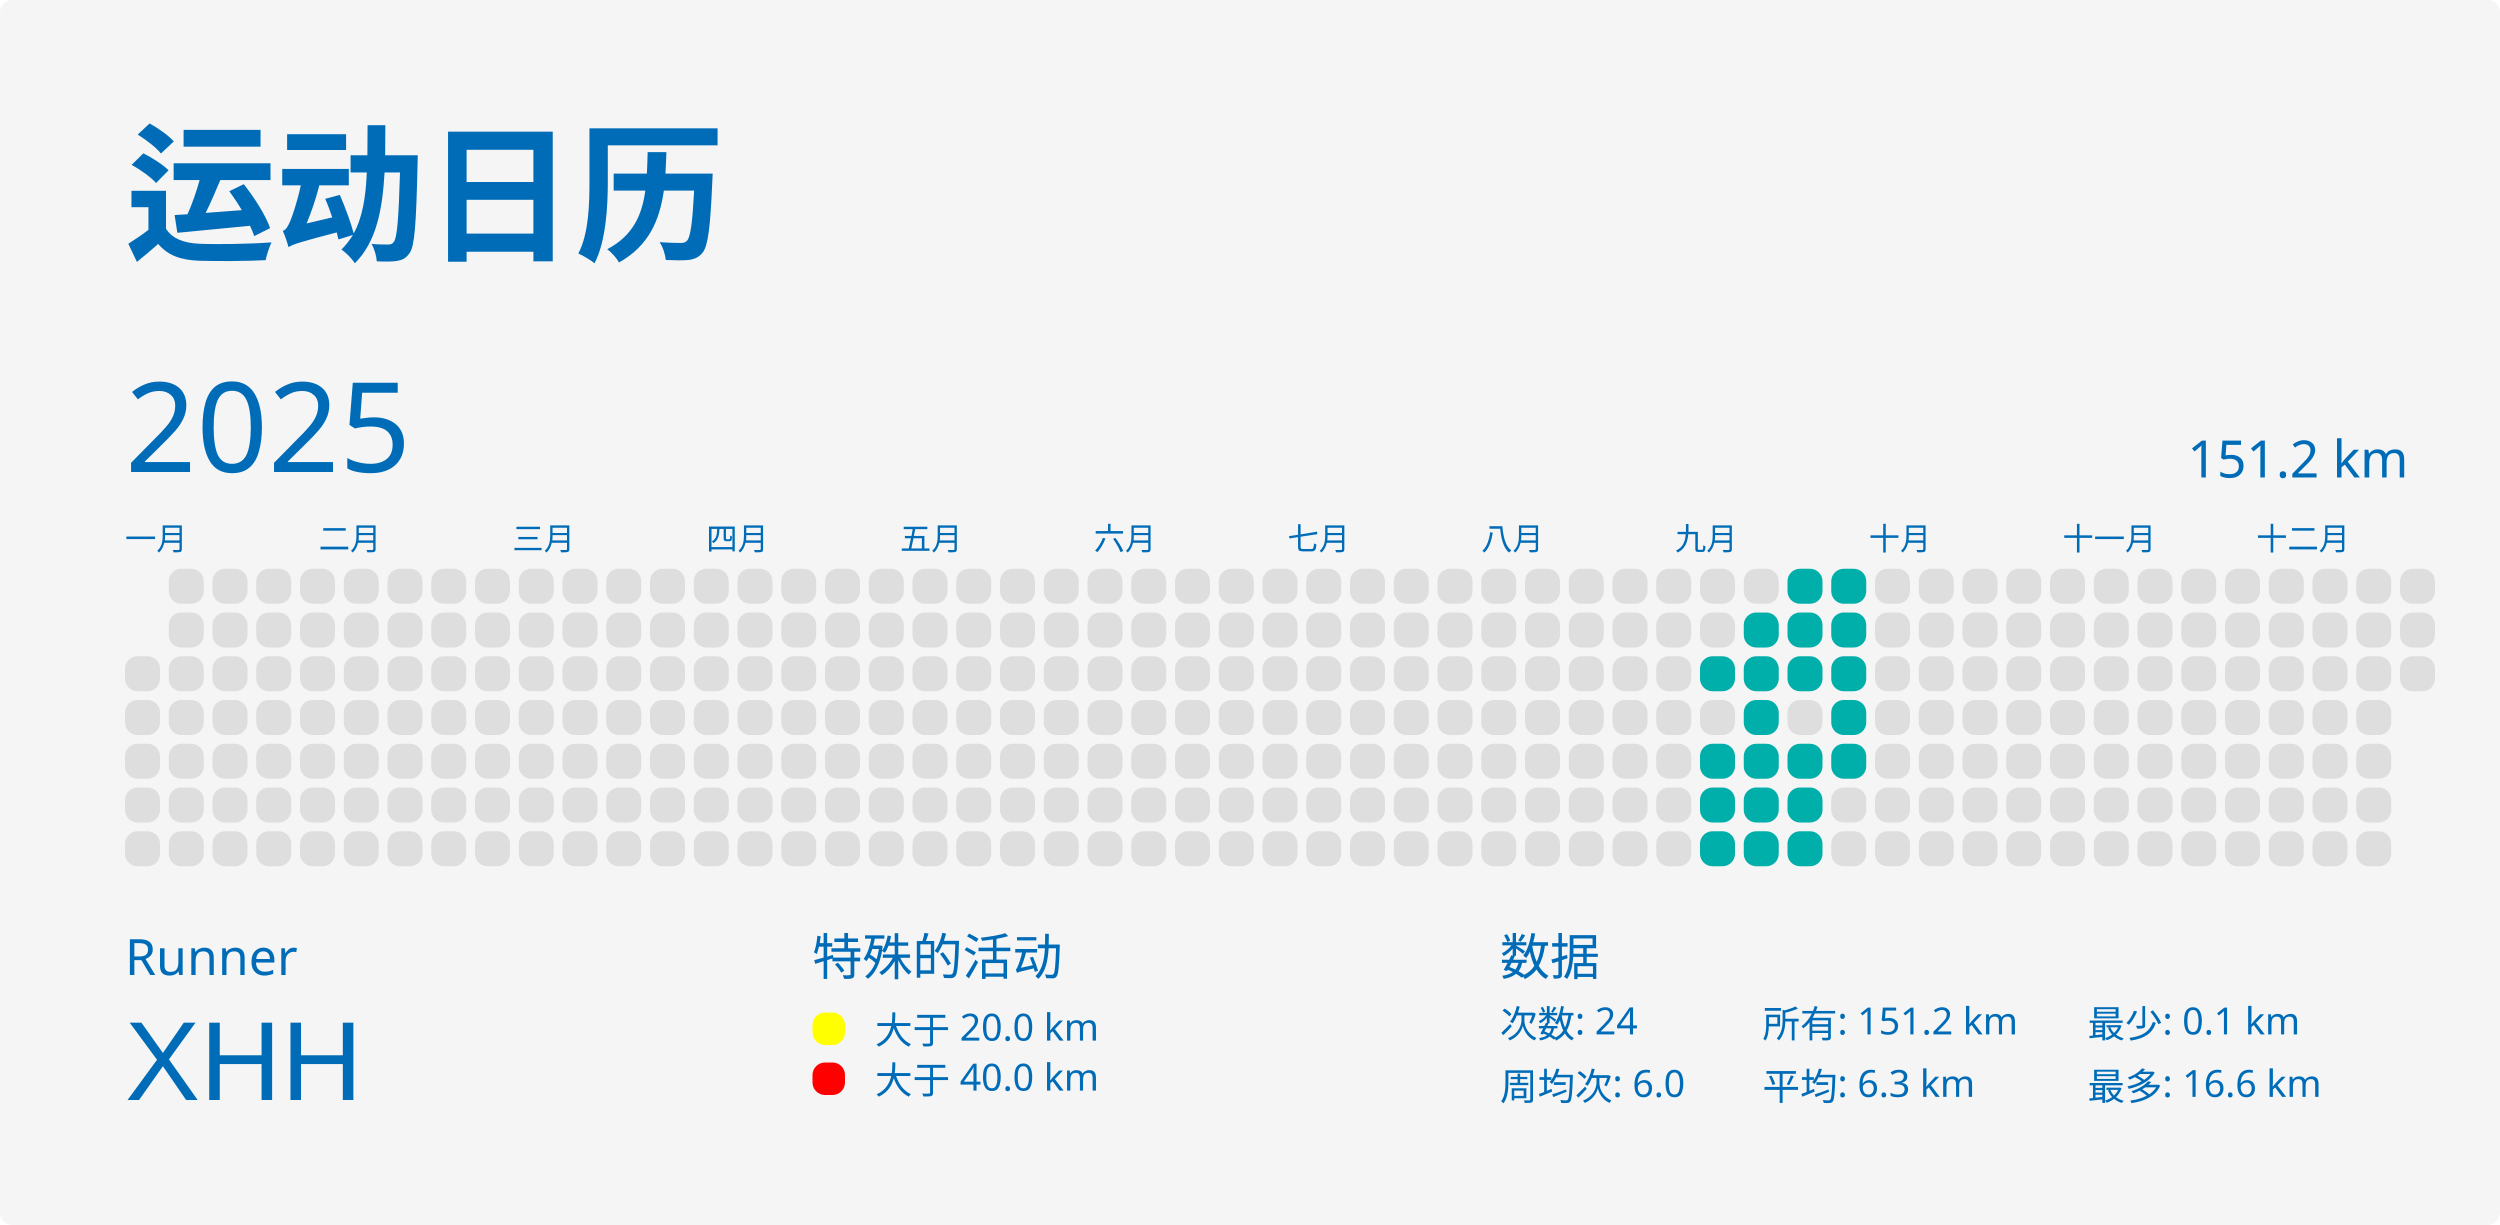
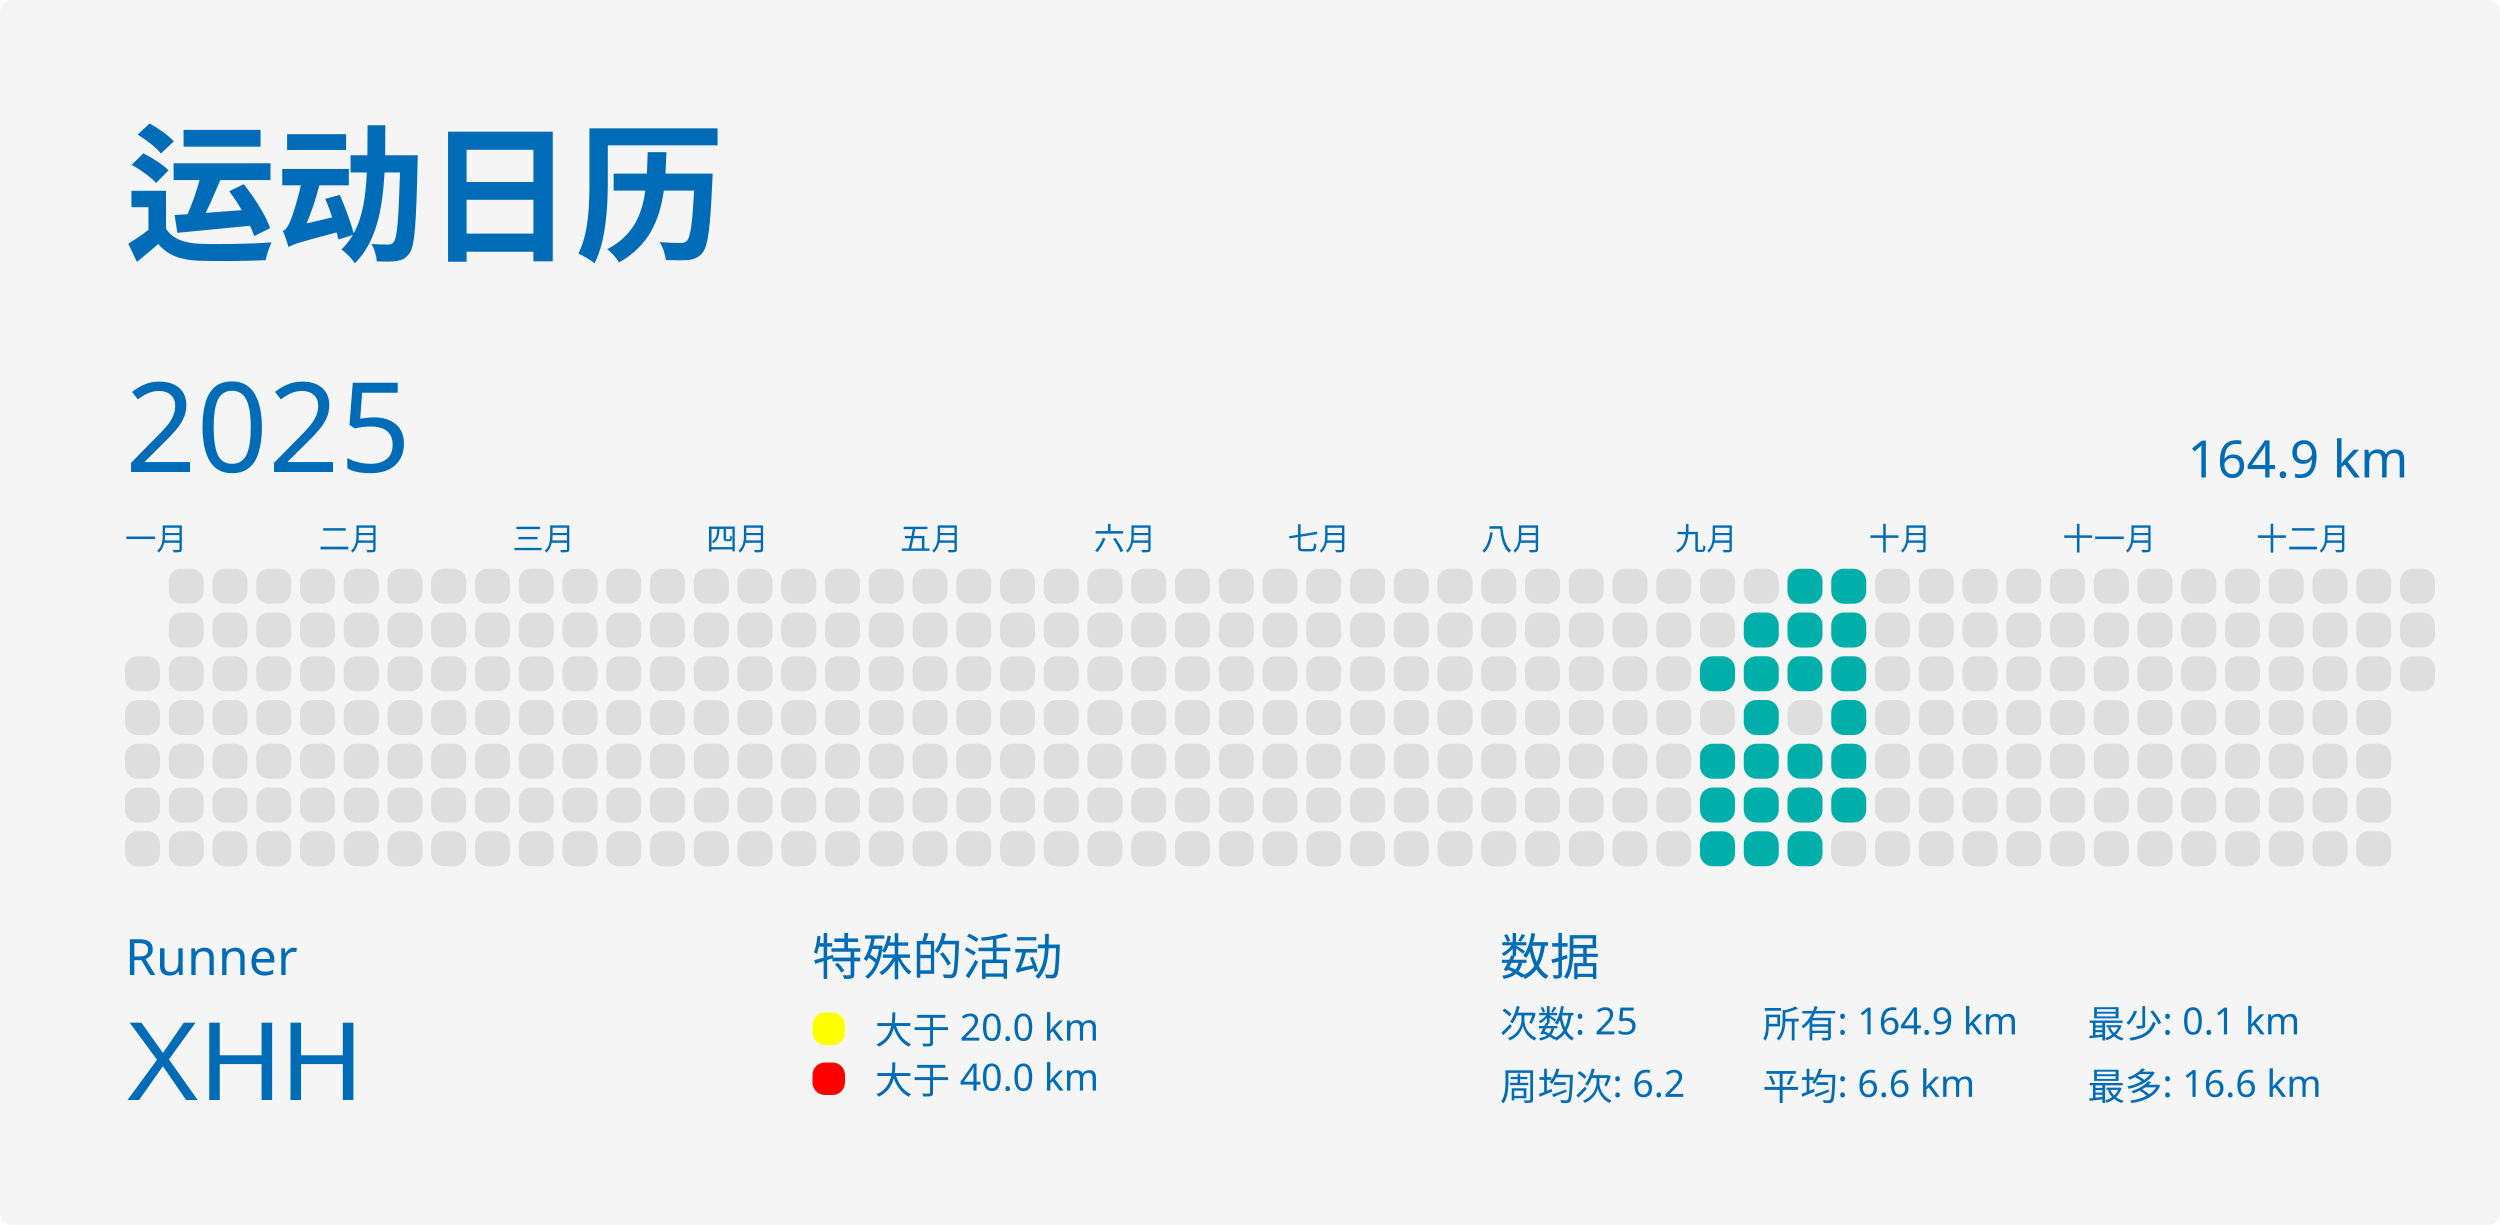
<svg xmlns="http://www.w3.org/2000/svg" baseProfile="full" height="98mm" version="1.1" viewBox="0,0,200,98" width="200mm">
  <defs />
  <rect fill="#f5f5f5" height="98" rx="1" ry="1" width="200" x="0" y="0" />
  <text fill="#006cb8" style="font-size:12px; font-family:MGI-Regular; font-weight:bold;" x="10" y="20">运动日历</text>
  <text fill="#006cb8" style="font-size:4px; font-family:MGI-Regular" x="10" y="78">Runner</text>
  <text fill="#006cb8" style="font-size:9px; font-family:Arial" x="10" y="88">XHH</text>
  <text fill="#006cb8" style="font-size:4px; font-family:MGI-Regular" x="65" y="78">特殊的活动</text>
  <rect fill="yellow" height="2.6" rx="1" ry="1" width="2.6" x="65" y="81" />
  <text fill="#006cb8" style="font-size:3px; font-family:MGI-Regular" x="70" y="83.5">大于 20.0 km</text>
  <rect fill="red" height="2.6" rx="1" ry="1" width="2.6" x="65" y="85" />
  <text fill="#006cb8" style="font-size:3px; font-family:MGI-Regular" x="70" y="87.5">大于 40.0 km</text>
  <text fill="#006cb8" style="font-size:4px; font-family:MGI-Regular" x="120" y="78">数据</text>
-   <text fill="#006cb8" style="font-size:3px; font-family:MGI-Regular" x="120" y="83">次数: 24</text>
-   <text fill="#006cb8" style="font-size:3px; font-family:MGI-Regular" x="120" y="88">周均次: 6.0</text>
-   <text fill="#006cb8" style="font-size:3px; font-family:MGI-Regular" x="141" y="83">所有: 151.2 km</text>
-   <text fill="#006cb8" style="font-size:3px; font-family:MGI-Regular" x="141" y="88">平均: 6.3 km</text>
+   <text fill="#006cb8" style="font-size:3px; font-family:MGI-Regular" x="120" y="83">次数: 25</text>
+   <text fill="#006cb8" style="font-size:3px; font-family:MGI-Regular" x="120" y="88">周均次: 6.2</text>
+   <text fill="#006cb8" style="font-size:3px; font-family:MGI-Regular" x="141" y="83">所有: 164.9 km</text>
+   <text fill="#006cb8" style="font-size:3px; font-family:MGI-Regular" x="141" y="88">平均: 6.6 km</text>
  <text fill="#006cb8" style="font-size:3px; font-family:MGI-Regular" x="167" y="83">最少: 0.1 km</text>
  <text fill="#006cb8" style="font-size:3px; font-family:MGI-Regular" x="167" y="88">最多: 16.6 km</text>
  <text dominant-baseline="hanging" fill="#006cb8" style="font-size:10.0px; font-family:MGI-Regular;" x="10" y="30">2025</text>
-   <text dominant-baseline="hanging" fill="#006cb8" style="font-size:4.125px; font-family:MGI-Regular;" x="175" y="35">151.2 km</text>
+   <text dominant-baseline="hanging" fill="#006cb8" style="font-size:4.125px; font-family:MGI-Regular;" x="175" y="35">164.9 km</text>
  <text fill="#006cb8" style="font-size:2.5px; font-family:MGI-Regular" x="10.0" y="44">一月</text>
  <text fill="#006cb8" style="font-size:2.5px; font-family:MGI-Regular" x="25.5" y="44">二月</text>
  <text fill="#006cb8" style="font-size:2.5px; font-family:MGI-Regular" x="41.0" y="44">三月</text>
  <text fill="#006cb8" style="font-size:2.5px; font-family:MGI-Regular" x="56.5" y="44">四月</text>
  <text fill="#006cb8" style="font-size:2.5px; font-family:MGI-Regular" x="72.0" y="44">五月</text>
  <text fill="#006cb8" style="font-size:2.5px; font-family:MGI-Regular" x="87.5" y="44">六月</text>
  <text fill="#006cb8" style="font-size:2.5px; font-family:MGI-Regular" x="103.0" y="44">七月</text>
  <text fill="#006cb8" style="font-size:2.5px; font-family:MGI-Regular" x="118.5" y="44">八月</text>
  <text fill="#006cb8" style="font-size:2.5px; font-family:MGI-Regular" x="134.0" y="44">九月</text>
  <text fill="#006cb8" style="font-size:2.5px; font-family:MGI-Regular" x="149.5" y="44">十月</text>
  <text fill="#006cb8" style="font-size:2.5px; font-family:MGI-Regular" x="165.0" y="44">十一月</text>
  <text fill="#006cb8" style="font-size:2.5px; font-family:MGI-Regular" x="180.5" y="44">十二月</text>
  <rect fill="#dedede" height="2.8" rx="1" ry="1" width="2.8" x="10.0" y="52.5" />
  <rect fill="#dedede" height="2.8" rx="1" ry="1" width="2.8" x="10.0" y="56.0" />
  <rect fill="#dedede" height="2.8" rx="1" ry="1" width="2.8" x="10.0" y="59.5" />
  <rect fill="#dedede" height="2.8" rx="1" ry="1" width="2.8" x="10.0" y="63.0" />
  <rect fill="#dedede" height="2.8" rx="1" ry="1" width="2.8" x="10.0" y="66.5" />
  <rect fill="#dedede" height="2.8" rx="1" ry="1" width="2.8" x="13.5" y="45.5" />
  <rect fill="#dedede" height="2.8" rx="1" ry="1" width="2.8" x="13.5" y="49.0" />
  <rect fill="#dedede" height="2.8" rx="1" ry="1" width="2.8" x="13.5" y="52.5" />
  <rect fill="#dedede" height="2.8" rx="1" ry="1" width="2.8" x="13.5" y="56.0" />
  <rect fill="#dedede" height="2.8" rx="1" ry="1" width="2.8" x="13.5" y="59.5" />
  <rect fill="#dedede" height="2.8" rx="1" ry="1" width="2.8" x="13.5" y="63.0" />
  <rect fill="#dedede" height="2.8" rx="1" ry="1" width="2.8" x="13.5" y="66.5" />
  <rect fill="#dedede" height="2.8" rx="1" ry="1" width="2.8" x="17.0" y="45.5" />
  <rect fill="#dedede" height="2.8" rx="1" ry="1" width="2.8" x="17.0" y="49.0" />
  <rect fill="#dedede" height="2.8" rx="1" ry="1" width="2.8" x="17.0" y="52.5" />
  <rect fill="#dedede" height="2.8" rx="1" ry="1" width="2.8" x="17.0" y="56.0" />
  <rect fill="#dedede" height="2.8" rx="1" ry="1" width="2.8" x="17.0" y="59.5" />
  <rect fill="#dedede" height="2.8" rx="1" ry="1" width="2.8" x="17.0" y="63.0" />
  <rect fill="#dedede" height="2.8" rx="1" ry="1" width="2.8" x="17.0" y="66.5" />
  <rect fill="#dedede" height="2.8" rx="1" ry="1" width="2.8" x="20.5" y="45.5" />
  <rect fill="#dedede" height="2.8" rx="1" ry="1" width="2.8" x="20.5" y="49.0" />
  <rect fill="#dedede" height="2.8" rx="1" ry="1" width="2.8" x="20.5" y="52.5" />
  <rect fill="#dedede" height="2.8" rx="1" ry="1" width="2.8" x="20.5" y="56.0" />
  <rect fill="#dedede" height="2.8" rx="1" ry="1" width="2.8" x="20.5" y="59.5" />
  <rect fill="#dedede" height="2.8" rx="1" ry="1" width="2.8" x="20.5" y="63.0" />
  <rect fill="#dedede" height="2.8" rx="1" ry="1" width="2.8" x="20.5" y="66.5" />
  <rect fill="#dedede" height="2.8" rx="1" ry="1" width="2.8" x="24.0" y="45.5" />
  <rect fill="#dedede" height="2.8" rx="1" ry="1" width="2.8" x="24.0" y="49.0" />
  <rect fill="#dedede" height="2.8" rx="1" ry="1" width="2.8" x="24.0" y="52.5" />
  <rect fill="#dedede" height="2.8" rx="1" ry="1" width="2.8" x="24.0" y="56.0" />
  <rect fill="#dedede" height="2.8" rx="1" ry="1" width="2.8" x="24.0" y="59.5" />
  <rect fill="#dedede" height="2.8" rx="1" ry="1" width="2.8" x="24.0" y="63.0" />
  <rect fill="#dedede" height="2.8" rx="1" ry="1" width="2.8" x="24.0" y="66.5" />
  <rect fill="#dedede" height="2.8" rx="1" ry="1" width="2.8" x="27.5" y="45.5" />
  <rect fill="#dedede" height="2.8" rx="1" ry="1" width="2.8" x="27.5" y="49.0" />
  <rect fill="#dedede" height="2.8" rx="1" ry="1" width="2.8" x="27.5" y="52.5" />
  <rect fill="#dedede" height="2.8" rx="1" ry="1" width="2.8" x="27.5" y="56.0" />
  <rect fill="#dedede" height="2.8" rx="1" ry="1" width="2.8" x="27.5" y="59.5" />
  <rect fill="#dedede" height="2.8" rx="1" ry="1" width="2.8" x="27.5" y="63.0" />
  <rect fill="#dedede" height="2.8" rx="1" ry="1" width="2.8" x="27.5" y="66.5" />
  <rect fill="#dedede" height="2.8" rx="1" ry="1" width="2.8" x="31.0" y="45.5" />
  <rect fill="#dedede" height="2.8" rx="1" ry="1" width="2.8" x="31.0" y="49.0" />
  <rect fill="#dedede" height="2.8" rx="1" ry="1" width="2.8" x="31.0" y="52.5" />
  <rect fill="#dedede" height="2.8" rx="1" ry="1" width="2.8" x="31.0" y="56.0" />
  <rect fill="#dedede" height="2.8" rx="1" ry="1" width="2.8" x="31.0" y="59.5" />
  <rect fill="#dedede" height="2.8" rx="1" ry="1" width="2.8" x="31.0" y="63.0" />
  <rect fill="#dedede" height="2.8" rx="1" ry="1" width="2.8" x="31.0" y="66.5" />
  <rect fill="#dedede" height="2.8" rx="1" ry="1" width="2.8" x="34.5" y="45.5" />
  <rect fill="#dedede" height="2.8" rx="1" ry="1" width="2.8" x="34.5" y="49.0" />
  <rect fill="#dedede" height="2.8" rx="1" ry="1" width="2.8" x="34.5" y="52.5" />
  <rect fill="#dedede" height="2.8" rx="1" ry="1" width="2.8" x="34.5" y="56.0" />
  <rect fill="#dedede" height="2.8" rx="1" ry="1" width="2.8" x="34.5" y="59.5" />
  <rect fill="#dedede" height="2.8" rx="1" ry="1" width="2.8" x="34.5" y="63.0" />
  <rect fill="#dedede" height="2.8" rx="1" ry="1" width="2.8" x="34.5" y="66.5" />
  <rect fill="#dedede" height="2.8" rx="1" ry="1" width="2.8" x="38.0" y="45.5" />
  <rect fill="#dedede" height="2.8" rx="1" ry="1" width="2.8" x="38.0" y="49.0" />
  <rect fill="#dedede" height="2.8" rx="1" ry="1" width="2.8" x="38.0" y="52.5" />
  <rect fill="#dedede" height="2.8" rx="1" ry="1" width="2.8" x="38.0" y="56.0" />
  <rect fill="#dedede" height="2.8" rx="1" ry="1" width="2.8" x="38.0" y="59.5" />
  <rect fill="#dedede" height="2.8" rx="1" ry="1" width="2.8" x="38.0" y="63.0" />
  <rect fill="#dedede" height="2.8" rx="1" ry="1" width="2.8" x="38.0" y="66.5" />
  <rect fill="#dedede" height="2.8" rx="1" ry="1" width="2.8" x="41.5" y="45.5" />
  <rect fill="#dedede" height="2.8" rx="1" ry="1" width="2.8" x="41.5" y="49.0" />
  <rect fill="#dedede" height="2.8" rx="1" ry="1" width="2.8" x="41.5" y="52.5" />
  <rect fill="#dedede" height="2.8" rx="1" ry="1" width="2.8" x="41.5" y="56.0" />
  <rect fill="#dedede" height="2.8" rx="1" ry="1" width="2.8" x="41.5" y="59.5" />
  <rect fill="#dedede" height="2.8" rx="1" ry="1" width="2.8" x="41.5" y="63.0" />
  <rect fill="#dedede" height="2.8" rx="1" ry="1" width="2.8" x="41.5" y="66.5" />
  <rect fill="#dedede" height="2.8" rx="1" ry="1" width="2.8" x="45.0" y="45.5" />
  <rect fill="#dedede" height="2.8" rx="1" ry="1" width="2.8" x="45.0" y="49.0" />
  <rect fill="#dedede" height="2.8" rx="1" ry="1" width="2.8" x="45.0" y="52.5" />
  <rect fill="#dedede" height="2.8" rx="1" ry="1" width="2.8" x="45.0" y="56.0" />
  <rect fill="#dedede" height="2.8" rx="1" ry="1" width="2.8" x="45.0" y="59.5" />
  <rect fill="#dedede" height="2.8" rx="1" ry="1" width="2.8" x="45.0" y="63.0" />
  <rect fill="#dedede" height="2.8" rx="1" ry="1" width="2.8" x="45.0" y="66.5" />
  <rect fill="#dedede" height="2.8" rx="1" ry="1" width="2.8" x="48.5" y="45.5" />
  <rect fill="#dedede" height="2.8" rx="1" ry="1" width="2.8" x="48.5" y="49.0" />
  <rect fill="#dedede" height="2.8" rx="1" ry="1" width="2.8" x="48.5" y="52.5" />
  <rect fill="#dedede" height="2.8" rx="1" ry="1" width="2.8" x="48.5" y="56.0" />
  <rect fill="#dedede" height="2.8" rx="1" ry="1" width="2.8" x="48.5" y="59.5" />
  <rect fill="#dedede" height="2.8" rx="1" ry="1" width="2.8" x="48.5" y="63.0" />
  <rect fill="#dedede" height="2.8" rx="1" ry="1" width="2.8" x="48.5" y="66.5" />
  <rect fill="#dedede" height="2.8" rx="1" ry="1" width="2.8" x="52.0" y="45.5" />
  <rect fill="#dedede" height="2.8" rx="1" ry="1" width="2.8" x="52.0" y="49.0" />
  <rect fill="#dedede" height="2.8" rx="1" ry="1" width="2.8" x="52.0" y="52.5" />
  <rect fill="#dedede" height="2.8" rx="1" ry="1" width="2.8" x="52.0" y="56.0" />
  <rect fill="#dedede" height="2.8" rx="1" ry="1" width="2.8" x="52.0" y="59.5" />
  <rect fill="#dedede" height="2.8" rx="1" ry="1" width="2.8" x="52.0" y="63.0" />
  <rect fill="#dedede" height="2.8" rx="1" ry="1" width="2.8" x="52.0" y="66.5" />
  <rect fill="#dedede" height="2.8" rx="1" ry="1" width="2.8" x="55.5" y="45.5" />
  <rect fill="#dedede" height="2.8" rx="1" ry="1" width="2.8" x="55.5" y="49.0" />
  <rect fill="#dedede" height="2.8" rx="1" ry="1" width="2.8" x="55.5" y="52.5" />
  <rect fill="#dedede" height="2.8" rx="1" ry="1" width="2.8" x="55.5" y="56.0" />
  <rect fill="#dedede" height="2.8" rx="1" ry="1" width="2.8" x="55.5" y="59.5" />
  <rect fill="#dedede" height="2.8" rx="1" ry="1" width="2.8" x="55.5" y="63.0" />
  <rect fill="#dedede" height="2.8" rx="1" ry="1" width="2.8" x="55.5" y="66.5" />
  <rect fill="#dedede" height="2.8" rx="1" ry="1" width="2.8" x="59.0" y="45.5" />
  <rect fill="#dedede" height="2.8" rx="1" ry="1" width="2.8" x="59.0" y="49.0" />
  <rect fill="#dedede" height="2.8" rx="1" ry="1" width="2.8" x="59.0" y="52.5" />
  <rect fill="#dedede" height="2.8" rx="1" ry="1" width="2.8" x="59.0" y="56.0" />
  <rect fill="#dedede" height="2.8" rx="1" ry="1" width="2.8" x="59.0" y="59.5" />
  <rect fill="#dedede" height="2.8" rx="1" ry="1" width="2.8" x="59.0" y="63.0" />
  <rect fill="#dedede" height="2.8" rx="1" ry="1" width="2.8" x="59.0" y="66.5" />
  <rect fill="#dedede" height="2.8" rx="1" ry="1" width="2.8" x="62.5" y="45.5" />
  <rect fill="#dedede" height="2.8" rx="1" ry="1" width="2.8" x="62.5" y="49.0" />
  <rect fill="#dedede" height="2.8" rx="1" ry="1" width="2.8" x="62.5" y="52.5" />
  <rect fill="#dedede" height="2.8" rx="1" ry="1" width="2.8" x="62.5" y="56.0" />
  <rect fill="#dedede" height="2.8" rx="1" ry="1" width="2.8" x="62.5" y="59.5" />
  <rect fill="#dedede" height="2.8" rx="1" ry="1" width="2.8" x="62.5" y="63.0" />
  <rect fill="#dedede" height="2.8" rx="1" ry="1" width="2.8" x="62.5" y="66.5" />
  <rect fill="#dedede" height="2.8" rx="1" ry="1" width="2.8" x="66.0" y="45.5" />
  <rect fill="#dedede" height="2.8" rx="1" ry="1" width="2.8" x="66.0" y="49.0" />
  <rect fill="#dedede" height="2.8" rx="1" ry="1" width="2.8" x="66.0" y="52.5" />
  <rect fill="#dedede" height="2.8" rx="1" ry="1" width="2.8" x="66.0" y="56.0" />
  <rect fill="#dedede" height="2.8" rx="1" ry="1" width="2.8" x="66.0" y="59.5" />
  <rect fill="#dedede" height="2.8" rx="1" ry="1" width="2.8" x="66.0" y="63.0" />
  <rect fill="#dedede" height="2.8" rx="1" ry="1" width="2.8" x="66.0" y="66.5" />
  <rect fill="#dedede" height="2.8" rx="1" ry="1" width="2.8" x="69.5" y="45.5" />
  <rect fill="#dedede" height="2.8" rx="1" ry="1" width="2.8" x="69.5" y="49.0" />
  <rect fill="#dedede" height="2.8" rx="1" ry="1" width="2.8" x="69.5" y="52.5" />
  <rect fill="#dedede" height="2.8" rx="1" ry="1" width="2.8" x="69.5" y="56.0" />
  <rect fill="#dedede" height="2.8" rx="1" ry="1" width="2.8" x="69.5" y="59.5" />
  <rect fill="#dedede" height="2.8" rx="1" ry="1" width="2.8" x="69.5" y="63.0" />
  <rect fill="#dedede" height="2.8" rx="1" ry="1" width="2.8" x="69.5" y="66.5" />
  <rect fill="#dedede" height="2.8" rx="1" ry="1" width="2.8" x="73.0" y="45.5" />
  <rect fill="#dedede" height="2.8" rx="1" ry="1" width="2.8" x="73.0" y="49.0" />
  <rect fill="#dedede" height="2.8" rx="1" ry="1" width="2.8" x="73.0" y="52.5" />
  <rect fill="#dedede" height="2.8" rx="1" ry="1" width="2.8" x="73.0" y="56.0" />
  <rect fill="#dedede" height="2.8" rx="1" ry="1" width="2.8" x="73.0" y="59.5" />
  <rect fill="#dedede" height="2.8" rx="1" ry="1" width="2.8" x="73.0" y="63.0" />
  <rect fill="#dedede" height="2.8" rx="1" ry="1" width="2.8" x="73.0" y="66.5" />
  <rect fill="#dedede" height="2.8" rx="1" ry="1" width="2.8" x="76.5" y="45.5" />
  <rect fill="#dedede" height="2.8" rx="1" ry="1" width="2.8" x="76.5" y="49.0" />
  <rect fill="#dedede" height="2.8" rx="1" ry="1" width="2.8" x="76.5" y="52.5" />
  <rect fill="#dedede" height="2.8" rx="1" ry="1" width="2.8" x="76.5" y="56.0" />
  <rect fill="#dedede" height="2.8" rx="1" ry="1" width="2.8" x="76.5" y="59.5" />
  <rect fill="#dedede" height="2.8" rx="1" ry="1" width="2.8" x="76.5" y="63.0" />
  <rect fill="#dedede" height="2.8" rx="1" ry="1" width="2.8" x="76.5" y="66.5" />
  <rect fill="#dedede" height="2.8" rx="1" ry="1" width="2.8" x="80.0" y="45.5" />
  <rect fill="#dedede" height="2.8" rx="1" ry="1" width="2.8" x="80.0" y="49.0" />
  <rect fill="#dedede" height="2.8" rx="1" ry="1" width="2.8" x="80.0" y="52.5" />
  <rect fill="#dedede" height="2.8" rx="1" ry="1" width="2.8" x="80.0" y="56.0" />
  <rect fill="#dedede" height="2.8" rx="1" ry="1" width="2.8" x="80.0" y="59.5" />
  <rect fill="#dedede" height="2.8" rx="1" ry="1" width="2.8" x="80.0" y="63.0" />
  <rect fill="#dedede" height="2.8" rx="1" ry="1" width="2.8" x="80.0" y="66.5" />
  <rect fill="#dedede" height="2.8" rx="1" ry="1" width="2.8" x="83.5" y="45.5" />
  <rect fill="#dedede" height="2.8" rx="1" ry="1" width="2.8" x="83.5" y="49.0" />
  <rect fill="#dedede" height="2.8" rx="1" ry="1" width="2.8" x="83.5" y="52.5" />
  <rect fill="#dedede" height="2.8" rx="1" ry="1" width="2.8" x="83.5" y="56.0" />
  <rect fill="#dedede" height="2.8" rx="1" ry="1" width="2.8" x="83.5" y="59.5" />
  <rect fill="#dedede" height="2.8" rx="1" ry="1" width="2.8" x="83.5" y="63.0" />
  <rect fill="#dedede" height="2.8" rx="1" ry="1" width="2.8" x="83.5" y="66.5" />
  <rect fill="#dedede" height="2.8" rx="1" ry="1" width="2.8" x="87.0" y="45.5" />
  <rect fill="#dedede" height="2.8" rx="1" ry="1" width="2.8" x="87.0" y="49.0" />
  <rect fill="#dedede" height="2.8" rx="1" ry="1" width="2.8" x="87.0" y="52.5" />
  <rect fill="#dedede" height="2.8" rx="1" ry="1" width="2.8" x="87.0" y="56.0" />
  <rect fill="#dedede" height="2.8" rx="1" ry="1" width="2.8" x="87.0" y="59.5" />
  <rect fill="#dedede" height="2.8" rx="1" ry="1" width="2.8" x="87.0" y="63.0" />
  <rect fill="#dedede" height="2.8" rx="1" ry="1" width="2.8" x="87.0" y="66.5" />
  <rect fill="#dedede" height="2.8" rx="1" ry="1" width="2.8" x="90.5" y="45.5" />
  <rect fill="#dedede" height="2.8" rx="1" ry="1" width="2.8" x="90.5" y="49.0" />
  <rect fill="#dedede" height="2.8" rx="1" ry="1" width="2.8" x="90.5" y="52.5" />
  <rect fill="#dedede" height="2.8" rx="1" ry="1" width="2.8" x="90.5" y="56.0" />
  <rect fill="#dedede" height="2.8" rx="1" ry="1" width="2.8" x="90.5" y="59.5" />
  <rect fill="#dedede" height="2.8" rx="1" ry="1" width="2.8" x="90.5" y="63.0" />
  <rect fill="#dedede" height="2.8" rx="1" ry="1" width="2.8" x="90.5" y="66.5" />
  <rect fill="#dedede" height="2.8" rx="1" ry="1" width="2.8" x="94.0" y="45.5" />
  <rect fill="#dedede" height="2.8" rx="1" ry="1" width="2.8" x="94.0" y="49.0" />
  <rect fill="#dedede" height="2.8" rx="1" ry="1" width="2.8" x="94.0" y="52.5" />
  <rect fill="#dedede" height="2.8" rx="1" ry="1" width="2.8" x="94.0" y="56.0" />
  <rect fill="#dedede" height="2.8" rx="1" ry="1" width="2.8" x="94.0" y="59.5" />
  <rect fill="#dedede" height="2.8" rx="1" ry="1" width="2.8" x="94.0" y="63.0" />
  <rect fill="#dedede" height="2.8" rx="1" ry="1" width="2.8" x="94.0" y="66.5" />
  <rect fill="#dedede" height="2.8" rx="1" ry="1" width="2.8" x="97.5" y="45.5" />
  <rect fill="#dedede" height="2.8" rx="1" ry="1" width="2.8" x="97.5" y="49.0" />
  <rect fill="#dedede" height="2.8" rx="1" ry="1" width="2.8" x="97.5" y="52.5" />
  <rect fill="#dedede" height="2.8" rx="1" ry="1" width="2.8" x="97.5" y="56.0" />
  <rect fill="#dedede" height="2.8" rx="1" ry="1" width="2.8" x="97.5" y="59.5" />
  <rect fill="#dedede" height="2.8" rx="1" ry="1" width="2.8" x="97.5" y="63.0" />
  <rect fill="#dedede" height="2.8" rx="1" ry="1" width="2.8" x="97.5" y="66.5" />
  <rect fill="#dedede" height="2.8" rx="1" ry="1" width="2.8" x="101.0" y="45.5" />
  <rect fill="#dedede" height="2.8" rx="1" ry="1" width="2.8" x="101.0" y="49.0" />
  <rect fill="#dedede" height="2.8" rx="1" ry="1" width="2.8" x="101.0" y="52.5" />
  <rect fill="#dedede" height="2.8" rx="1" ry="1" width="2.8" x="101.0" y="56.0" />
  <rect fill="#dedede" height="2.8" rx="1" ry="1" width="2.8" x="101.0" y="59.5" />
  <rect fill="#dedede" height="2.8" rx="1" ry="1" width="2.8" x="101.0" y="63.0" />
  <rect fill="#dedede" height="2.8" rx="1" ry="1" width="2.8" x="101.0" y="66.5" />
  <rect fill="#dedede" height="2.8" rx="1" ry="1" width="2.8" x="104.5" y="45.5" />
  <rect fill="#dedede" height="2.8" rx="1" ry="1" width="2.8" x="104.5" y="49.0" />
  <rect fill="#dedede" height="2.8" rx="1" ry="1" width="2.8" x="104.5" y="52.5" />
  <rect fill="#dedede" height="2.8" rx="1" ry="1" width="2.8" x="104.5" y="56.0" />
  <rect fill="#dedede" height="2.8" rx="1" ry="1" width="2.8" x="104.5" y="59.5" />
  <rect fill="#dedede" height="2.8" rx="1" ry="1" width="2.8" x="104.5" y="63.0" />
  <rect fill="#dedede" height="2.8" rx="1" ry="1" width="2.8" x="104.5" y="66.5" />
  <rect fill="#dedede" height="2.8" rx="1" ry="1" width="2.8" x="108.0" y="45.5" />
  <rect fill="#dedede" height="2.8" rx="1" ry="1" width="2.8" x="108.0" y="49.0" />
  <rect fill="#dedede" height="2.8" rx="1" ry="1" width="2.8" x="108.0" y="52.5" />
  <rect fill="#dedede" height="2.8" rx="1" ry="1" width="2.8" x="108.0" y="56.0" />
  <rect fill="#dedede" height="2.8" rx="1" ry="1" width="2.8" x="108.0" y="59.5" />
  <rect fill="#dedede" height="2.8" rx="1" ry="1" width="2.8" x="108.0" y="63.0" />
  <rect fill="#dedede" height="2.8" rx="1" ry="1" width="2.8" x="108.0" y="66.5" />
  <rect fill="#dedede" height="2.8" rx="1" ry="1" width="2.8" x="111.5" y="45.5" />
  <rect fill="#dedede" height="2.8" rx="1" ry="1" width="2.8" x="111.5" y="49.0" />
  <rect fill="#dedede" height="2.8" rx="1" ry="1" width="2.8" x="111.5" y="52.5" />
  <rect fill="#dedede" height="2.8" rx="1" ry="1" width="2.8" x="111.5" y="56.0" />
  <rect fill="#dedede" height="2.8" rx="1" ry="1" width="2.8" x="111.5" y="59.5" />
  <rect fill="#dedede" height="2.8" rx="1" ry="1" width="2.8" x="111.5" y="63.0" />
  <rect fill="#dedede" height="2.8" rx="1" ry="1" width="2.8" x="111.5" y="66.5" />
  <rect fill="#dedede" height="2.8" rx="1" ry="1" width="2.8" x="115.0" y="45.5" />
  <rect fill="#dedede" height="2.8" rx="1" ry="1" width="2.8" x="115.0" y="49.0" />
  <rect fill="#dedede" height="2.8" rx="1" ry="1" width="2.8" x="115.0" y="52.5" />
  <rect fill="#dedede" height="2.8" rx="1" ry="1" width="2.8" x="115.0" y="56.0" />
  <rect fill="#dedede" height="2.8" rx="1" ry="1" width="2.8" x="115.0" y="59.5" />
  <rect fill="#dedede" height="2.8" rx="1" ry="1" width="2.8" x="115.0" y="63.0" />
  <rect fill="#dedede" height="2.8" rx="1" ry="1" width="2.8" x="115.0" y="66.5" />
  <rect fill="#dedede" height="2.8" rx="1" ry="1" width="2.8" x="118.5" y="45.5" />
  <rect fill="#dedede" height="2.8" rx="1" ry="1" width="2.8" x="118.5" y="49.0" />
  <rect fill="#dedede" height="2.8" rx="1" ry="1" width="2.8" x="118.5" y="52.5" />
  <rect fill="#dedede" height="2.8" rx="1" ry="1" width="2.8" x="118.5" y="56.0" />
  <rect fill="#dedede" height="2.8" rx="1" ry="1" width="2.8" x="118.5" y="59.5" />
  <rect fill="#dedede" height="2.8" rx="1" ry="1" width="2.8" x="118.5" y="63.0" />
  <rect fill="#dedede" height="2.8" rx="1" ry="1" width="2.8" x="118.5" y="66.5" />
  <rect fill="#dedede" height="2.8" rx="1" ry="1" width="2.8" x="122.0" y="45.5" />
  <rect fill="#dedede" height="2.8" rx="1" ry="1" width="2.8" x="122.0" y="49.0" />
  <rect fill="#dedede" height="2.8" rx="1" ry="1" width="2.8" x="122.0" y="52.5" />
  <rect fill="#dedede" height="2.8" rx="1" ry="1" width="2.8" x="122.0" y="56.0" />
  <rect fill="#dedede" height="2.8" rx="1" ry="1" width="2.8" x="122.0" y="59.5" />
  <rect fill="#dedede" height="2.8" rx="1" ry="1" width="2.8" x="122.0" y="63.0" />
  <rect fill="#dedede" height="2.8" rx="1" ry="1" width="2.8" x="122.0" y="66.5" />
  <rect fill="#dedede" height="2.8" rx="1" ry="1" width="2.8" x="125.5" y="45.5" />
  <rect fill="#dedede" height="2.8" rx="1" ry="1" width="2.8" x="125.5" y="49.0" />
  <rect fill="#dedede" height="2.8" rx="1" ry="1" width="2.8" x="125.5" y="52.5" />
  <rect fill="#dedede" height="2.8" rx="1" ry="1" width="2.8" x="125.5" y="56.0" />
  <rect fill="#dedede" height="2.8" rx="1" ry="1" width="2.8" x="125.5" y="59.5" />
  <rect fill="#dedede" height="2.8" rx="1" ry="1" width="2.8" x="125.5" y="63.0" />
  <rect fill="#dedede" height="2.8" rx="1" ry="1" width="2.8" x="125.5" y="66.5" />
  <rect fill="#dedede" height="2.8" rx="1" ry="1" width="2.8" x="129.0" y="45.5" />
  <rect fill="#dedede" height="2.8" rx="1" ry="1" width="2.8" x="129.0" y="49.0" />
  <rect fill="#dedede" height="2.8" rx="1" ry="1" width="2.8" x="129.0" y="52.5" />
  <rect fill="#dedede" height="2.8" rx="1" ry="1" width="2.8" x="129.0" y="56.0" />
  <rect fill="#dedede" height="2.8" rx="1" ry="1" width="2.8" x="129.0" y="59.5" />
  <rect fill="#dedede" height="2.8" rx="1" ry="1" width="2.8" x="129.0" y="63.0" />
  <rect fill="#dedede" height="2.8" rx="1" ry="1" width="2.8" x="129.0" y="66.5" />
  <rect fill="#dedede" height="2.8" rx="1" ry="1" width="2.8" x="132.5" y="45.5" />
  <rect fill="#dedede" height="2.8" rx="1" ry="1" width="2.8" x="132.5" y="49.0" />
  <rect fill="#dedede" height="2.8" rx="1" ry="1" width="2.8" x="132.5" y="52.5" />
  <rect fill="#dedede" height="2.8" rx="1" ry="1" width="2.8" x="132.5" y="56.0" />
  <rect fill="#dedede" height="2.8" rx="1" ry="1" width="2.8" x="132.5" y="59.5" />
  <rect fill="#dedede" height="2.8" rx="1" ry="1" width="2.8" x="132.5" y="63.0" />
  <rect fill="#dedede" height="2.8" rx="1" ry="1" width="2.8" x="132.5" y="66.5" />
  <rect fill="#dedede" height="2.8" rx="1" ry="1" width="2.8" x="136.0" y="45.5" />
  <rect fill="#dedede" height="2.8" rx="1" ry="1" width="2.8" x="136.0" y="49.0" />
  <rect fill="#00AFAA" height="2.8" rx="1" ry="1" width="2.8" x="136.0" y="52.5" />
  <rect fill="#dedede" height="2.8" rx="1" ry="1" width="2.8" x="136.0" y="56.0" />
  <rect fill="#00AFAA" height="2.8" rx="1" ry="1" width="2.8" x="136.0" y="59.5" />
  <rect fill="#00AFAA" height="2.8" rx="1" ry="1" width="2.8" x="136.0" y="63.0" />
  <rect fill="#00AFAA" height="2.8" rx="1" ry="1" width="2.8" x="136.0" y="66.5" />
  <rect fill="#dedede" height="2.8" rx="1" ry="1" width="2.8" x="139.5" y="45.5" />
  <rect fill="#00AFAA" height="2.8" rx="1" ry="1" width="2.8" x="139.5" y="49.0" />
  <rect fill="#00AFAA" height="2.8" rx="1" ry="1" width="2.8" x="139.5" y="52.5" />
  <rect fill="#00AFAA" height="2.8" rx="1" ry="1" width="2.8" x="139.5" y="56.0" />
  <rect fill="#00AFAA" height="2.8" rx="1" ry="1" width="2.8" x="139.5" y="59.5" />
  <rect fill="#00AFAA" height="2.8" rx="1" ry="1" width="2.8" x="139.5" y="63.0" />
  <rect fill="#00AFAA" height="2.8" rx="1" ry="1" width="2.8" x="139.5" y="66.5" />
  <rect fill="#00AFAA" height="2.8" rx="1" ry="1" width="2.8" x="143.0" y="45.5" />
  <rect fill="#00AFAA" height="2.8" rx="1" ry="1" width="2.8" x="143.0" y="49.0" />
  <rect fill="#00AFAA" height="2.8" rx="1" ry="1" width="2.8" x="143.0" y="52.5" />
  <rect fill="#dedede" height="2.8" rx="1" ry="1" width="2.8" x="143.0" y="56.0" />
  <rect fill="#00AFAA" height="2.8" rx="1" ry="1" width="2.8" x="143.0" y="59.5" />
  <rect fill="#00AFAA" height="2.8" rx="1" ry="1" width="2.8" x="143.0" y="63.0" />
  <rect fill="#00AFAA" height="2.8" rx="1" ry="1" width="2.8" x="143.0" y="66.5" />
  <rect fill="#00AFAA" height="2.8" rx="1" ry="1" width="2.8" x="146.5" y="45.5" />
  <rect fill="#00AFAA" height="2.8" rx="1" ry="1" width="2.8" x="146.5" y="49.0" />
  <rect fill="#00AFAA" height="2.8" rx="1" ry="1" width="2.8" x="146.5" y="52.5" />
  <rect fill="#00AFAA" height="2.8" rx="1" ry="1" width="2.8" x="146.5" y="56.0" />
  <rect fill="#00AFAA" height="2.8" rx="1" ry="1" width="2.8" x="146.5" y="59.5" />
-   <rect fill="#dedede" height="2.8" rx="1" ry="1" width="2.8" x="146.5" y="63.0" />
+   <rect fill="#00AFAA" height="2.8" rx="1" ry="1" width="2.8" x="146.5" y="63.0" />
  <rect fill="#dedede" height="2.8" rx="1" ry="1" width="2.8" x="146.5" y="66.5" />
  <rect fill="#dedede" height="2.8" rx="1" ry="1" width="2.8" x="150.0" y="45.5" />
  <rect fill="#dedede" height="2.8" rx="1" ry="1" width="2.8" x="150.0" y="49.0" />
  <rect fill="#dedede" height="2.8" rx="1" ry="1" width="2.8" x="150.0" y="52.5" />
  <rect fill="#dedede" height="2.8" rx="1" ry="1" width="2.8" x="150.0" y="56.0" />
  <rect fill="#dedede" height="2.8" rx="1" ry="1" width="2.8" x="150.0" y="59.5" />
  <rect fill="#dedede" height="2.8" rx="1" ry="1" width="2.8" x="150.0" y="63.0" />
  <rect fill="#dedede" height="2.8" rx="1" ry="1" width="2.8" x="150.0" y="66.5" />
  <rect fill="#dedede" height="2.8" rx="1" ry="1" width="2.8" x="153.5" y="45.5" />
  <rect fill="#dedede" height="2.8" rx="1" ry="1" width="2.8" x="153.5" y="49.0" />
  <rect fill="#dedede" height="2.8" rx="1" ry="1" width="2.8" x="153.5" y="52.5" />
  <rect fill="#dedede" height="2.8" rx="1" ry="1" width="2.8" x="153.5" y="56.0" />
  <rect fill="#dedede" height="2.8" rx="1" ry="1" width="2.8" x="153.5" y="59.5" />
  <rect fill="#dedede" height="2.8" rx="1" ry="1" width="2.8" x="153.5" y="63.0" />
  <rect fill="#dedede" height="2.8" rx="1" ry="1" width="2.8" x="153.5" y="66.5" />
  <rect fill="#dedede" height="2.8" rx="1" ry="1" width="2.8" x="157.0" y="45.5" />
  <rect fill="#dedede" height="2.8" rx="1" ry="1" width="2.8" x="157.0" y="49.0" />
  <rect fill="#dedede" height="2.8" rx="1" ry="1" width="2.8" x="157.0" y="52.5" />
  <rect fill="#dedede" height="2.8" rx="1" ry="1" width="2.8" x="157.0" y="56.0" />
  <rect fill="#dedede" height="2.8" rx="1" ry="1" width="2.8" x="157.0" y="59.5" />
  <rect fill="#dedede" height="2.8" rx="1" ry="1" width="2.8" x="157.0" y="63.0" />
  <rect fill="#dedede" height="2.8" rx="1" ry="1" width="2.8" x="157.0" y="66.5" />
  <rect fill="#dedede" height="2.8" rx="1" ry="1" width="2.8" x="160.5" y="45.5" />
  <rect fill="#dedede" height="2.8" rx="1" ry="1" width="2.8" x="160.5" y="49.0" />
  <rect fill="#dedede" height="2.8" rx="1" ry="1" width="2.8" x="160.5" y="52.5" />
  <rect fill="#dedede" height="2.8" rx="1" ry="1" width="2.8" x="160.5" y="56.0" />
  <rect fill="#dedede" height="2.8" rx="1" ry="1" width="2.8" x="160.5" y="59.5" />
  <rect fill="#dedede" height="2.8" rx="1" ry="1" width="2.8" x="160.5" y="63.0" />
  <rect fill="#dedede" height="2.8" rx="1" ry="1" width="2.8" x="160.5" y="66.5" />
  <rect fill="#dedede" height="2.8" rx="1" ry="1" width="2.8" x="164.0" y="45.5" />
  <rect fill="#dedede" height="2.8" rx="1" ry="1" width="2.8" x="164.0" y="49.0" />
  <rect fill="#dedede" height="2.8" rx="1" ry="1" width="2.8" x="164.0" y="52.5" />
  <rect fill="#dedede" height="2.8" rx="1" ry="1" width="2.8" x="164.0" y="56.0" />
  <rect fill="#dedede" height="2.8" rx="1" ry="1" width="2.8" x="164.0" y="59.5" />
  <rect fill="#dedede" height="2.8" rx="1" ry="1" width="2.8" x="164.0" y="63.0" />
  <rect fill="#dedede" height="2.8" rx="1" ry="1" width="2.8" x="164.0" y="66.5" />
  <rect fill="#dedede" height="2.8" rx="1" ry="1" width="2.8" x="167.5" y="45.5" />
  <rect fill="#dedede" height="2.8" rx="1" ry="1" width="2.8" x="167.5" y="49.0" />
  <rect fill="#dedede" height="2.8" rx="1" ry="1" width="2.8" x="167.5" y="52.5" />
  <rect fill="#dedede" height="2.8" rx="1" ry="1" width="2.8" x="167.5" y="56.0" />
  <rect fill="#dedede" height="2.8" rx="1" ry="1" width="2.8" x="167.5" y="59.5" />
  <rect fill="#dedede" height="2.8" rx="1" ry="1" width="2.8" x="167.5" y="63.0" />
  <rect fill="#dedede" height="2.8" rx="1" ry="1" width="2.8" x="167.5" y="66.5" />
  <rect fill="#dedede" height="2.8" rx="1" ry="1" width="2.8" x="171.0" y="45.5" />
  <rect fill="#dedede" height="2.8" rx="1" ry="1" width="2.8" x="171.0" y="49.0" />
  <rect fill="#dedede" height="2.8" rx="1" ry="1" width="2.8" x="171.0" y="52.5" />
  <rect fill="#dedede" height="2.8" rx="1" ry="1" width="2.8" x="171.0" y="56.0" />
  <rect fill="#dedede" height="2.8" rx="1" ry="1" width="2.8" x="171.0" y="59.5" />
  <rect fill="#dedede" height="2.8" rx="1" ry="1" width="2.8" x="171.0" y="63.0" />
  <rect fill="#dedede" height="2.8" rx="1" ry="1" width="2.8" x="171.0" y="66.5" />
  <rect fill="#dedede" height="2.8" rx="1" ry="1" width="2.8" x="174.5" y="45.5" />
  <rect fill="#dedede" height="2.8" rx="1" ry="1" width="2.8" x="174.5" y="49.0" />
  <rect fill="#dedede" height="2.8" rx="1" ry="1" width="2.8" x="174.5" y="52.5" />
  <rect fill="#dedede" height="2.8" rx="1" ry="1" width="2.8" x="174.5" y="56.0" />
  <rect fill="#dedede" height="2.8" rx="1" ry="1" width="2.8" x="174.5" y="59.5" />
  <rect fill="#dedede" height="2.8" rx="1" ry="1" width="2.8" x="174.5" y="63.0" />
  <rect fill="#dedede" height="2.8" rx="1" ry="1" width="2.8" x="174.5" y="66.5" />
  <rect fill="#dedede" height="2.8" rx="1" ry="1" width="2.8" x="178.0" y="45.5" />
  <rect fill="#dedede" height="2.8" rx="1" ry="1" width="2.8" x="178.0" y="49.0" />
  <rect fill="#dedede" height="2.8" rx="1" ry="1" width="2.8" x="178.0" y="52.5" />
  <rect fill="#dedede" height="2.8" rx="1" ry="1" width="2.8" x="178.0" y="56.0" />
  <rect fill="#dedede" height="2.8" rx="1" ry="1" width="2.8" x="178.0" y="59.5" />
  <rect fill="#dedede" height="2.8" rx="1" ry="1" width="2.8" x="178.0" y="63.0" />
  <rect fill="#dedede" height="2.8" rx="1" ry="1" width="2.8" x="178.0" y="66.5" />
  <rect fill="#dedede" height="2.8" rx="1" ry="1" width="2.8" x="181.5" y="45.5" />
  <rect fill="#dedede" height="2.8" rx="1" ry="1" width="2.8" x="181.5" y="49.0" />
  <rect fill="#dedede" height="2.8" rx="1" ry="1" width="2.8" x="181.5" y="52.5" />
  <rect fill="#dedede" height="2.8" rx="1" ry="1" width="2.8" x="181.5" y="56.0" />
  <rect fill="#dedede" height="2.8" rx="1" ry="1" width="2.8" x="181.5" y="59.5" />
  <rect fill="#dedede" height="2.8" rx="1" ry="1" width="2.8" x="181.5" y="63.0" />
  <rect fill="#dedede" height="2.8" rx="1" ry="1" width="2.8" x="181.5" y="66.5" />
  <rect fill="#dedede" height="2.8" rx="1" ry="1" width="2.8" x="185.0" y="45.5" />
  <rect fill="#dedede" height="2.8" rx="1" ry="1" width="2.8" x="185.0" y="49.0" />
  <rect fill="#dedede" height="2.8" rx="1" ry="1" width="2.8" x="185.0" y="52.5" />
  <rect fill="#dedede" height="2.8" rx="1" ry="1" width="2.8" x="185.0" y="56.0" />
  <rect fill="#dedede" height="2.8" rx="1" ry="1" width="2.8" x="185.0" y="59.5" />
  <rect fill="#dedede" height="2.8" rx="1" ry="1" width="2.8" x="185.0" y="63.0" />
  <rect fill="#dedede" height="2.8" rx="1" ry="1" width="2.8" x="185.0" y="66.5" />
  <rect fill="#dedede" height="2.8" rx="1" ry="1" width="2.8" x="188.5" y="45.5" />
  <rect fill="#dedede" height="2.8" rx="1" ry="1" width="2.8" x="188.5" y="49.0" />
  <rect fill="#dedede" height="2.8" rx="1" ry="1" width="2.8" x="188.5" y="52.5" />
  <rect fill="#dedede" height="2.8" rx="1" ry="1" width="2.8" x="188.5" y="56.0" />
  <rect fill="#dedede" height="2.8" rx="1" ry="1" width="2.8" x="188.5" y="59.5" />
  <rect fill="#dedede" height="2.8" rx="1" ry="1" width="2.8" x="188.5" y="63.0" />
  <rect fill="#dedede" height="2.8" rx="1" ry="1" width="2.8" x="188.5" y="66.5" />
  <rect fill="#dedede" height="2.8" rx="1" ry="1" width="2.8" x="192.0" y="45.5" />
  <rect fill="#dedede" height="2.8" rx="1" ry="1" width="2.8" x="192.0" y="49.0" />
  <rect fill="#dedede" height="2.8" rx="1" ry="1" width="2.8" x="192.0" y="52.5" />
</svg>
